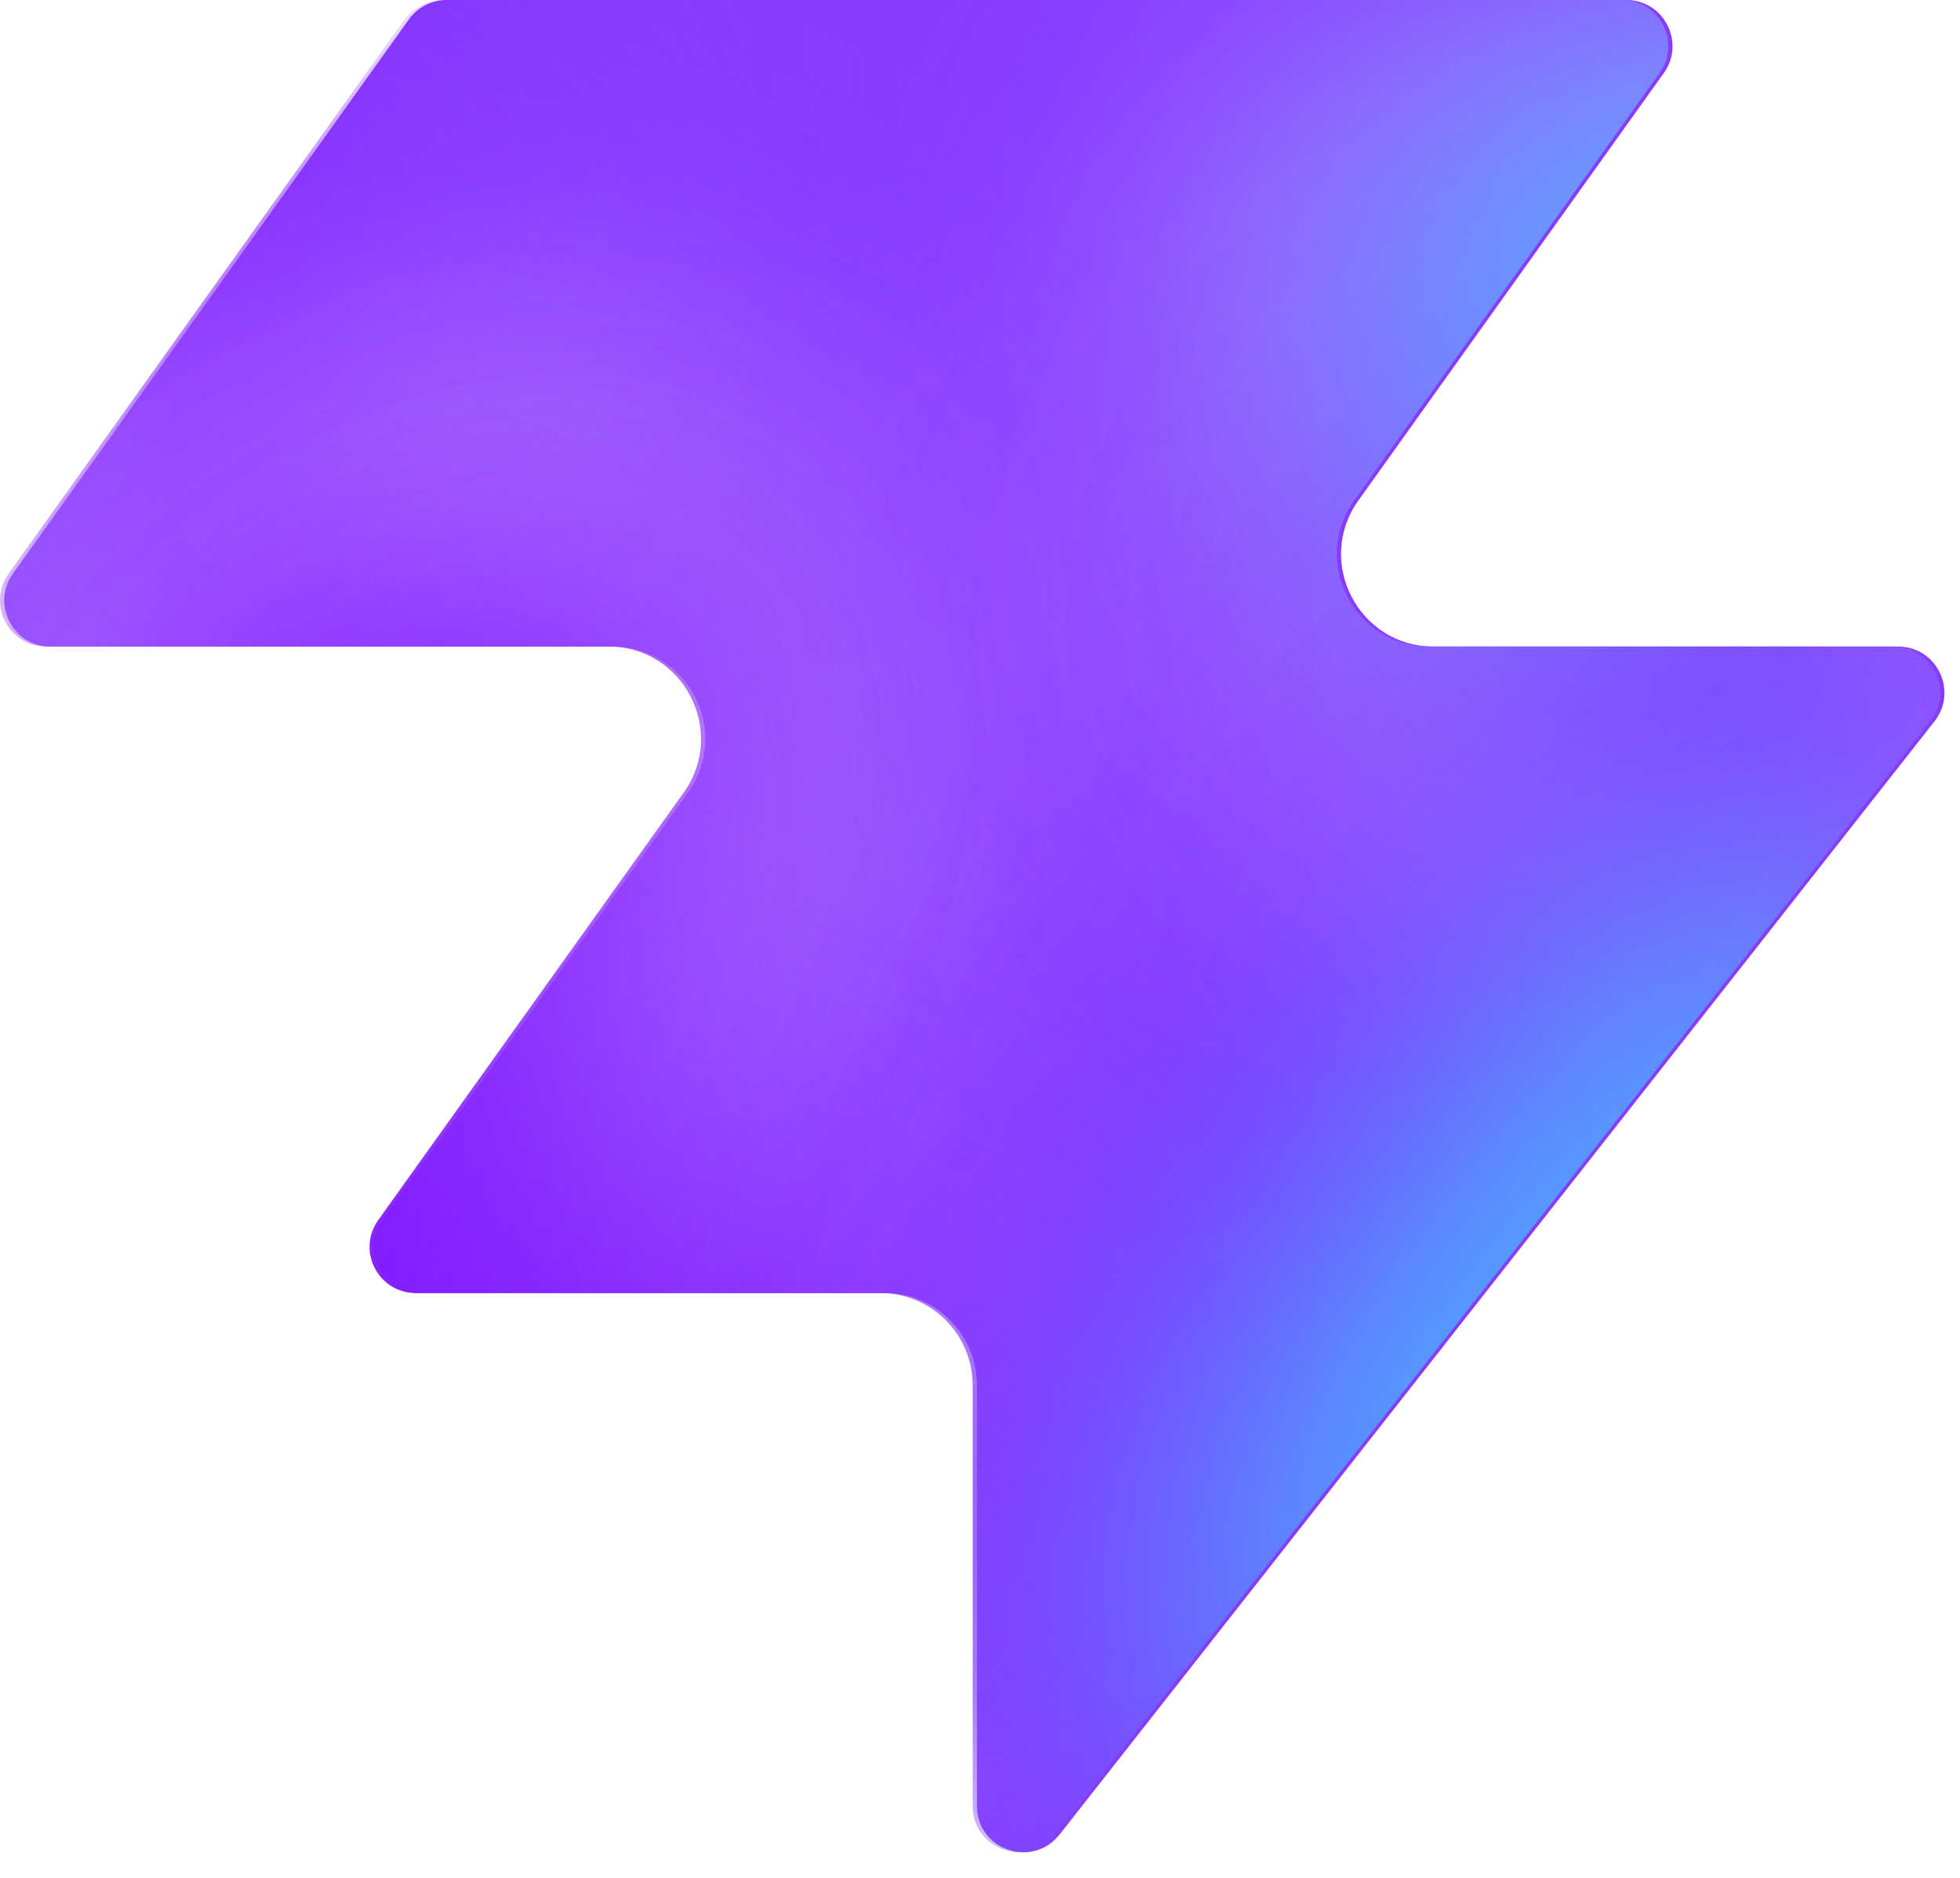
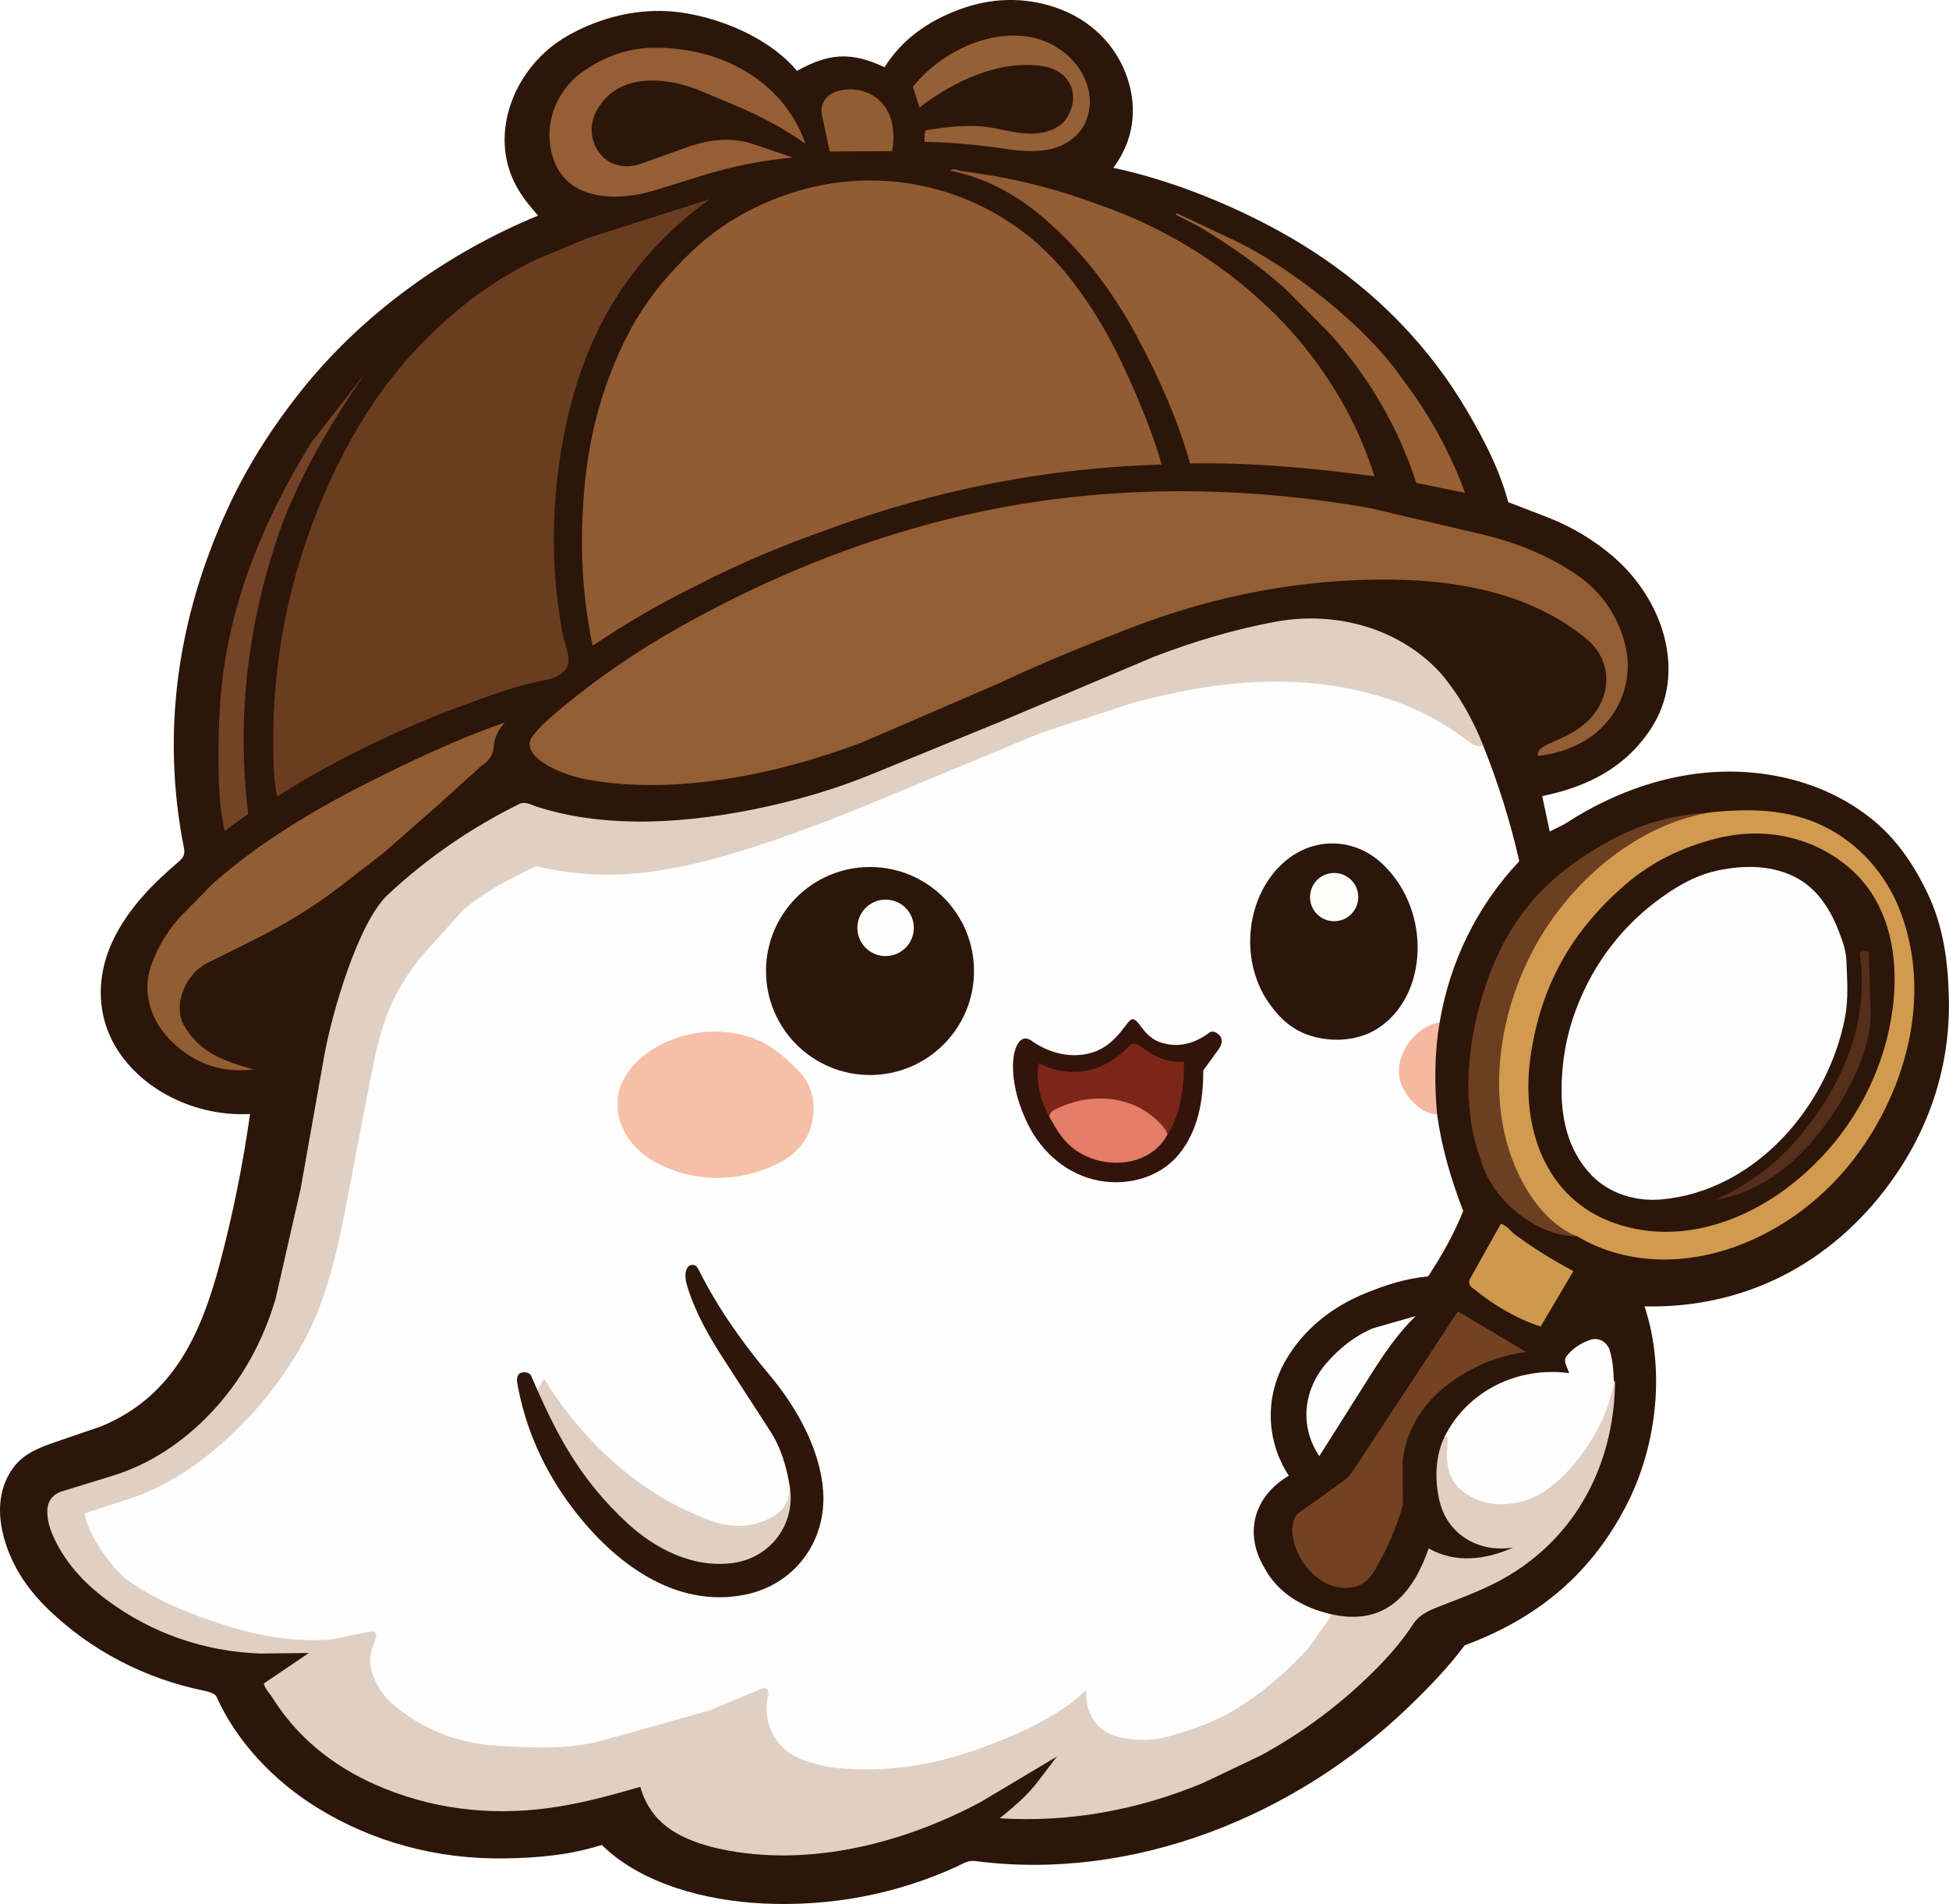
- <svg xmlns="http://www.w3.org/2000/svg" width="48" height="46" fill="none" viewBox="0 0 48 46">
-   <path fill="#863bff" d="M25.946 44.938c-.664.845-2.021.375-2.021-.698V33.937a2.26 2.26 0 0 0-2.262-2.262H10.287c-.92 0-1.456-1.04-.92-1.788l7.48-10.471c1.07-1.497 0-3.578-1.842-3.578H1.237c-.92 0-1.456-1.04-.92-1.788L10.013.474c.214-.297.556-.474.92-.474h28.894c.92 0 1.456 1.04.92 1.788l-7.48 10.471c-1.07 1.498 0 3.579 1.842 3.579h11.377c.943 0 1.473 1.088.89 1.83L25.947 44.94z" style="fill:#863bff;fill:color(display-p3 .525 .23 1);fill-opacity:1" />
-   <mask id="a" width="48" height="46" x="0" y="0" maskUnits="userSpaceOnUse" style="mask-type:alpha">
-     <path fill="#000" d="M25.842 44.938c-.664.844-2.021.375-2.021-.698V33.937a2.26 2.26 0 0 0-2.262-2.262H10.183c-.92 0-1.456-1.04-.92-1.788l7.48-10.471c1.07-1.498 0-3.579-1.842-3.579H1.133c-.92 0-1.456-1.04-.92-1.787L9.91.473c.214-.297.556-.474.92-.474h28.894c.92 0 1.456 1.04.92 1.788l-7.48 10.471c-1.07 1.498 0 3.578 1.842 3.578h11.377c.943 0 1.473 1.088.89 1.832L25.843 44.94z" style="fill:#000;fill-opacity:1" />
-   </mask>
-   <g mask="url(#a)">
-     <g filter="url(#b)">
-       <ellipse cx="5.508" cy="14.704" fill="#ede6ff" rx="5.508" ry="14.704" style="fill:#ede6ff;fill:color(display-p3 .927 .903 1);fill-opacity:1" transform="matrix(.00324 1 1 -.00324 -4.47 31.516)" />
-     </g>
-     <g filter="url(#c)">
-       <ellipse cx="10.399" cy="29.851" fill="#ede6ff" rx="10.399" ry="29.851" style="fill:#ede6ff;fill:color(display-p3 .927 .903 1);fill-opacity:1" transform="matrix(.00324 1 1 -.00324 -39.328 7.883)" />
-     </g>
-     <g filter="url(#d)">
-       <ellipse cx="5.508" cy="30.487" fill="#7e14ff" rx="5.508" ry="30.487" style="fill:#7e14ff;fill:color(display-p3 .492 .077 1);fill-opacity:1" transform="rotate(89.814 -25.913 -14.639)scale(1 -1)" />
-     </g>
-     <g filter="url(#e)">
-       <ellipse cx="5.508" cy="30.599" fill="#7e14ff" rx="5.508" ry="30.599" style="fill:#7e14ff;fill:color(display-p3 .492 .077 1);fill-opacity:1" transform="rotate(89.814 -32.644 -3.334)scale(1 -1)" />
-     </g>
-     <g filter="url(#f)">
-       <ellipse cx="5.508" cy="30.599" fill="#7e14ff" rx="5.508" ry="30.599" style="fill:#7e14ff;fill:color(display-p3 .492 .077 1);fill-opacity:1" transform="matrix(.00324 1 1 -.00324 -34.34 30.47)" />
-     </g>
-     <g filter="url(#g)">
-       <ellipse cx="14.072" cy="22.078" fill="#ede6ff" rx="14.072" ry="22.078" style="fill:#ede6ff;fill:color(display-p3 .927 .903 1);fill-opacity:1" transform="rotate(93.35 24.506 48.493)scale(-1 1)" />
-     </g>
-     <g filter="url(#h)">
-       <ellipse cx="3.47" cy="21.501" fill="#7e14ff" rx="3.47" ry="21.501" style="fill:#7e14ff;fill:color(display-p3 .492 .077 1);fill-opacity:1" transform="rotate(89.009 28.708 47.59)scale(-1 1)" />
-     </g>
-     <g filter="url(#i)">
-       <ellipse cx="3.47" cy="21.501" fill="#7e14ff" rx="3.47" ry="21.501" style="fill:#7e14ff;fill:color(display-p3 .492 .077 1);fill-opacity:1" transform="rotate(89.009 28.708 47.59)scale(-1 1)" />
-     </g>
-     <g filter="url(#j)">
-       <ellipse cx=".387" cy="8.972" fill="#7e14ff" rx="4.407" ry="29.108" style="fill:#7e14ff;fill:color(display-p3 .492 .077 1);fill-opacity:1" transform="rotate(39.51 .387 8.972)" />
-     </g>
-     <g filter="url(#k)">
-       <ellipse cx="47.523" cy="-6.092" fill="#7e14ff" rx="4.407" ry="29.108" style="fill:#7e14ff;fill:color(display-p3 .492 .077 1);fill-opacity:1" transform="rotate(37.892 47.523 -6.092)" />
-     </g>
-     <g filter="url(#l)">
-       <ellipse cx="41.412" cy="6.333" fill="#47bfff" rx="5.971" ry="9.665" style="fill:#47bfff;fill:color(display-p3 .28 .748 1);fill-opacity:1" transform="rotate(37.892 41.412 6.333)" />
-     </g>
-     <g filter="url(#m)">
-       <ellipse cx="-1.879" cy="38.332" fill="#7e14ff" rx="4.407" ry="29.108" style="fill:#7e14ff;fill:color(display-p3 .492 .077 1);fill-opacity:1" transform="rotate(37.892 -1.88 38.332)" />
-     </g>
-     <g filter="url(#n)">
-       <ellipse cx="-1.879" cy="38.332" fill="#7e14ff" rx="4.407" ry="29.108" style="fill:#7e14ff;fill:color(display-p3 .492 .077 1);fill-opacity:1" transform="rotate(37.892 -1.88 38.332)" />
-     </g>
-     <g filter="url(#o)">
-       <ellipse cx="35.651" cy="29.907" fill="#7e14ff" rx="4.407" ry="29.108" style="fill:#7e14ff;fill:color(display-p3 .492 .077 1);fill-opacity:1" transform="rotate(37.892 35.651 29.907)" />
-     </g>
-     <g filter="url(#p)">
-       <ellipse cx="38.418" cy="32.4" fill="#47bfff" rx="5.971" ry="15.297" style="fill:#47bfff;fill:color(display-p3 .28 .748 1);fill-opacity:1" transform="rotate(37.892 38.418 32.4)" />
+ <svg xmlns="http://www.w3.org/2000/svg" id="_레이어_1" data-name="레이어_1" version="1.1" viewBox="0 0 858.72 838.79">
+   <defs>
+     <style>
+       .st0 {
+         fill: #2c1509;
+       }
+ 
+       .st1 {
+         fill: #2e160a;
+       }
+ 
+       .st2 {
+         fill: #956035;
+       }
+ 
+       .st3 {
+         fill: #d29a4f;
+       }
+ 
+       .st4 {
+         fill: #cf994d;
+       }
+ 
+       .st5 {
+         fill: #f6bfa8;
+       }
+ 
+       .st6 {
+         fill: #2c150a;
+       }
+ 
+       .st7 {
+         fill: #2c160a;
+       }
+ 
+       .st8 {
+         fill: #7c2619;
+       }
+ 
+       .st9 {
+         fill: #915c33;
+       }
+ 
+       .st10 {
+         fill: #552f1b;
+       }
+ 
+       .st11 {
+         fill: #fdfefd;
+       }
+ 
+       .st12 {
+         fill: #32140a;
+       }
+ 
+       .st13 {
+         fill: #935d33;
+       }
+ 
+       .st14 {
+         fill: #955e34;
+       }
+ 
+       .st15 {
+         fill: #724326;
+       }
+ 
+       .st16 {
+         fill: #fefefd;
+       }
+ 
+       .st17 {
+         fill: #f5b9a2;
+       }
+ 
+       .st18 {
+         fill: #fefdfd;
+       }
+ 
+       .st19 {
+         fill: #935e33;
+       }
+ 
+       .st20 {
+         fill: #e47c68;
+       }
+ 
+       .st21 {
+         fill: #6c3e22;
+       }
+ 
+       .st22 {
+         fill: #966034;
+       }
+ 
+       .st23 {
+         fill: #fefefe;
+       }
+ 
+       .st24 {
+         fill: #e0d0c4;
+       }
+ 
+       .st25 {
+         fill: #724223;
+       }
+ 
+       .st26 {
+         fill: #6a3d21;
+       }
+     </style>
+   </defs>
+   <g id="_생성형_오브젝트" data-name="생성형_오브젝트">
+     <g>
+       <path class="st0" d="M335.89,838.55c-24.51-1.2-53-8.36-70.76-25.77-14.04,4.45-28.02,5.71-42.84,5.93-29.47.44-57.98-7.07-82.94-22.58-18.49-11.49-35.08-28.7-43.95-48.65-.66-1.48-3.81-2.3-5.46-2.64-25.94-5.3-49.66-17.5-68.71-35.89-9.81-9.47-17.05-20.68-20.07-33.84-2.35-10.24-1.35-20.65,5.02-28.96,4.5-5.87,11.32-8.51,18.22-10.87l20.09-6.87c31.68-13.06,44.1-40.48,52.47-72.17,5.69-21.55,10-42.82,13.22-65.49-21.96,1.25-45.29-8.83-57.67-27.11-10.68-15.76-10.39-34.9-1.59-51.68,6.65-12.67,16.58-22.76,27.5-32.07,2.09-1.78,3.23-3.22,2.65-6.16-10.16-51.3-2.82-101.26,18.75-148.59,8.75-19.19,19.53-36.16,32.61-52.65,26.9-33.92,64.34-60.94,104.63-77.5-3.78-4.36-7.03-8.27-9.64-13.1-12.75-23.62-.21-53.22,22.73-66.18,12.28-6.93,26.29-10.99,40.61-10.9,20.35.14,47.08,10.35,60.39,26.42,14.13-7.87,23.93-8.51,38.58-1.61,7.84-12.54,19.56-20.5,33.04-25.47,14.04-5.18,28.34-5.62,42.52-.77,14.89,5.09,26.53,16.2,31.48,31.18,4.51,13.63,2.65,27.6-6.27,39.37,29.85,6.3,63.1,20.65,88.05,36.84,27.86,18.07,51.17,41.73,67.92,70.36,7.58,12.96,14.18,25.65,18.05,40.09l16.91,6.52c10.86,4.19,20.78,10.06,29.58,17.68,21.97,19.02,32.45,51.29,16.29,75.75-11.2,16.95-27.68,25.42-47.81,29.55l3.31,15.6,6.44-3.21c24.14-15.85,52.97-25.27,82.04-22.8,19.38,1.64,37.52,8.03,52.77,20,11.25,8.83,19.04,20.33,25.15,33.08,7.04,14.69,9.03,29.78,9.45,45.92.78,30.31-8.65,58.53-26.55,82.7-25.82,34.87-63.65,54.51-107.52,53.51,9.63,29.07,5.15,64.19-9.64,90.69-15.67,28.74-38.89,47.23-69.59,58.62-7.36,9.82-15.36,18.08-24.3,26.73-49.94,48.33-121.31,77.39-191.19,68.34-3.46-.45-5.3,1.03-8.17,2.35-26.97,12.37-56.13,17.77-85.83,16.31Z" />
+       <g>
+         <g>
+           <path class="st9" d="M306.54,258.15c-15.94,7.78-30.05,16.11-45.41,26.26-4.95-23.2-5.69-46.08-3.65-69.31,2.11-24.08,8.4-47.09,19.48-68.32,7.43-14.23,16.89-25.6,28.41-36.53,11.65-11.04,25.27-18.86,40.42-24.24,43.2-15.34,91.12-3.02,121.4,31.43,12.12,14.1,21.52,29.97,29.23,47.06,5.9,13.07,11.24,25.68,15.39,40.15-50.34,1.46-99.22,11-146.31,28.32-20.36,7.14-39.54,15.13-58.96,25.17Z" />
+           <path class="st19" d="M699.01,281.48c-23.55-19.45-54.61-25.69-85.01-26.12-39.88-.56-78.39,6.86-115.45,21.13-20,7.7-39.09,15.44-58.47,24.56l-60.04,25.93c-36.84,14.05-82.63,23.58-121.41,16.44-12.68-2.34-30.33-10.71-23.94-19.15,3.18-4.21,6.92-7.46,11-10.89,17.12-14.41,35.11-26.73,54.82-37.72,47.15-26.3,98.17-45.47,151.8-53.98,50.1-7.95,101.09-6.66,150.82,2.06l49.03,11.46c14.9,3.48,28.95,8.95,41.5,17.32,11.46,7.64,18.81,17.83,22.3,31.18,4.5,17.23-3.64,35.28-19.56,43.66-5.86,3.08-12.09,4.96-18.83,5.65-.93-6.18,13.36-5.72,23.39-16.85,9.63-10.69,9.01-25.62-1.95-34.66Z" />
+           <path class="st26" d="M205.7,310.12c-28.86,10.56-57.76,24.31-83.64,40.81-1.46-7.47-1.54-13.7-1.65-20.89-.59-38.65,6.97-76.22,22.17-111.71,9.92-23.16,22.5-44.56,39.55-63.09,15.51-16.86,33.18-30.85,53.8-40.75l22.62-9.49,54.18-17.26c-37.96,27.51-57.54,63.57-65.29,109.61-4.62,27.49-4.69,54.87.55,82.33.76,4.01,2.68,7.83,2.49,11.86-.21,4.29-5.41,7.17-9.29,7.87-12.48,2.23-23.4,6.29-35.49,10.71Z" />
+           <path class="st13" d="M605.62,209.83c-27.53-3.63-53.77-6.16-81.26-5.65-5.55-19.52-13.61-37.5-23.12-55.38-11.32-21.28-25.73-40.09-44.42-55.27-11.47-9.18-23.98-15.43-38.1-18.33,1.68-1.36,3.14-.05,4.64.14,20.44,2.57,39.85,7.06,59.17,14.27,33.26,11.27,62.78,30.32,86.35,56.28,16.39,18.6,28.99,39.43,36.73,63.94Z" />
+           <path class="st13" d="M91.02,424.43c-8.6,4.28-15.25,17.58-9.96,27.31,7.03,12.2,17.93,15.86,30.78,19.4-15.23,1.97-28.53-3.57-38.39-14.66-7.54-8.49-10.71-20.25-6.9-31.05,3.06-8.67,7.83-16.43,14.18-22.89l13.41-13.62c20.25-17.69,42.93-31.45,66.97-43.61,20.15-10.2,39.82-19.49,61.4-27.08-2.86,3.06-4.36,6.16-4.94,10.13-.14,3.94-2.08,7.01-5.46,9.01l-19.12,17.31-24,21.08-18.93,14.62c-12.27,9.48-25.21,17.22-39.12,24.13l-19.93,9.91Z" />
+           <path class="st14" d="M282.21,72.2l20.65-7.38c9.36-3.35,19.45-4.58,28.93-1.37l17.51,5.93c-14.21,1.38-27.12,3.99-40.31,8.1l-20.07,6.25c-16.84,5.24-38.22,4.73-44.77-12.84-5.47-14.66.29-31,13.32-39.83,8.83-5.98,18.77-9.79,29.67-10.01,29.09-.59,57.66,13.52,67.78,42.34-9.48-6.83-19.84-12.24-30.89-16.9l-14.4-6.08c-16.57-6.99-37.24-8.39-46.54,7.95-3.68,6.47-3.18,14.46,1.89,20.05,4.23,4.67,11.01,6.01,17.22,3.79Z" />
+           <path class="st22" d="M645.52,217.13l-21.53-4.41c-7.87-24.29-20.52-46.08-37.64-65.29l-19.61-19.77c-11.97-10.8-25.01-19.77-38.83-28.04l-9.96-5.04c.25-.17.39-.35.48-.66l24.68,11.61c24.95,11.73,58.97,38.23,74.73,61.38,11.56,15.21,20.73,31.47,27.68,50.23Z" />
+           <path class="st2" d="M438.76,56.58c6.8,1.37,12.88,2.94,19.42,2,5.23-.75,9.62-2.97,12.01-6.87,2.68-4.38,3.57-9.87,1.35-14.4-2.4-4.91-7.07-7.43-12.27-8.2-18.93-2.79-38.97,6.51-54.11,18.22l-2.97-9.1c16.14-20.09,48.16-31.31,67.84-14.13,8.29,7.24,12.64,18.26,8.65,28.75-2.93,7.7-10.72,12.42-18.61,13.35-5.39.63-10.33.37-15.67-.42-12.44-1.83-24.52-3.14-36.99-3.27-.21-2.09-.11-3.28.3-5.1,10.17-1.61,20.46-2.96,31.05-.84Z" />
+           <path class="st15" d="M98.98,365.98c-2.08-9.11-2.57-18.25-2.68-27.87-.19-16.5.33-32.37,3.11-48.68,5.78-33.93,19.83-65.47,37.84-94.61l23.4-30.02c-15.05,21.8-28.07,43.81-37.26,68.58-14.17,41.29-19.26,82.13-14.02,125.24l-10.39,7.36Z" />
+           <path class="st13" d="M393.09,66.57l-27.51.18-3.45-16.15c-.95-4.45,1.54-8.53,6.03-10.14,7.71-2.77,17.18-.26,21.93,6.84,3.68,5.5,4.19,12.56,3,19.28Z" />
+         </g>
+         <g>
+           <g>
+             <path class="st23" d="M653.57,328.67c6.52,16.36,11.85,33.14,15.81,50.74-18.79,19.92-30.6,44.49-35.08,70.96l-.78,1.57c-19.38,6.07-21.58,31.64-1.06,37.54l.73,1.51c1.97,14.46,6.04,28.29,11.49,42.5-4.09,10.25-9.35,19.51-15.46,28.83-9.87.9-18.5,3.71-27.52,7.37-14.71,5.97-27.21,15.76-35.2,29.54-9.35,16.13-8.69,35.53,1.34,50.89-15.52,9.15-19.8,25.44-10.76,40.55,5.95,11.19,16.89,17.42,28.59,20.27,1.78.38,2.29,1.18,1.52,2.38-16.31,25.95-45.88,49.12-77.12,54.16-15.78,2.54-31.08-2.5-33.33-19.34-30.47,23.07-71.53,35.96-109.89,32.02-8.38-.86-18.75-4.37-24.38-10.8-6.39-7.28-6.6-15.29-5.71-24.2l-23.9,9.82-50.86,14.1c-29.63,4.88-73.41,3.74-93.96-21.46-7.06-8.65-7.91-17.51-3.71-27.31l-1.41-.02c-35.78,10.01-75.82-2.98-106.95-22.52-5.64-3.54-21.43-24.4-20.01-30.59.24-1.03.5-1.66,1.54-2.11,58.92-13.8,102.56-65.35,111.81-125.6l14.81-75.8c3.17-18.86,11.95-32.03,23.42-46.64,5.98-7.61,16.25-18.5,24.2-23.75,5.26-3.47,18.95-12.04,24.4-13.09,43.25,10.71,86.04-4.18,126.49-19.41,32.19-12.99,63.91-26.04,95.15-39.15,60.74-22.25,134.79-39.39,191.63,4.95,1.83.36,3.21,1.05,4.15,2.08Z" />
+             <path class="st5" d="M343.91,511.99c-17.39,9.24-38.53,9.29-55.54-.22-9.43-5.27-16.17-14.32-16.37-25.1-.4-21.49,31.69-39.15,59.18-29.54,8.16,2.85,14.66,8.42,20.53,14.43,5.92,6.06,7.81,13.98,6.19,22.45-1.4,7.34-6.09,13.78-13.99,17.97Z" />
+             <path class="st1" d="M236.79,612.41l2.66,2.39c13.75,31.53,44.03,76.84,83.3,72.33,16.32-1.87,25.31-16.96,25.21-32.32-1.41-8.66-3.83-16.97-8.7-24.5l-19.99-30.86c-6.84-10.56-12.85-20.99-16.53-32.98-1.55-5.04-.59-9.09,2.25-9.24,1.31-.07,2.08.66,2.78,2.06,8.46,16.85,19.15,32.04,31.29,46.46s22.37,33.07,23.62,51.16c1.53,22.19-12.64,41.24-34.44,45.63-30.91,6.22-57.9-14.21-76.07-38.26-12.39-16.41-20.76-34.81-24.32-55.25-.3-1.74.18-3.69,1.55-4.21s3.86-.4,4.59,1.25l2.8,6.35Z" />
+             <path class="st24" d="M347.97,654.8c2.68,16.44-8.3,31.48-25.01,33.77-17.28,2.37-34.1-5.97-46.76-17.74-18.85-17.53-29.18-35.26-39.4-58.42l2.9-5.03c17.48,28.22,43.03,51.82,74.24,62.77,9.54,3.35,19.6,2.64,27.89-2.84,4.41-2.92,6.19-7.82,6.15-12.51Z" />
+             <g>
+               <path class="st6" d="M577.7,456.38c-8.44-2.52-14.35-8.22-18.92-14.93-13.07-19.17-9.57-47.26,7.08-61.74,12.99-11.3,31.11-10.74,43.47,1.1,21.45,20.54,19.91,57.73-2.09,72.13-8.47,5.54-19.7,6.39-29.54,3.45Z" />
+               <circle class="st16" cx="587.82" cy="395.21" r="10.63" />
+             </g>
+             <g>
+               <path class="st12" d="M484.62,520.22c-14.2-2.48-25.47-12.43-31.57-24.64-11.5-23.04-6.38-42.65,1.37-37.13s17.53,8.06,26.74,5.27c11.04-3.34,15.2-14.28,17.59-14.67,3.08-.5,4.6,7.36,12.37,10.09s15.4.59,21.66-4.2c1.82-1.39,4.39.62,5.08,1.92.99,1.87.18,3.86-1.13,5.66l-6.59,9.08c.1,12.98-2.21,26.54-10.77,36.98-8.07,9.84-21.78,13.91-34.75,11.64Z" />
+               <path class="st8" d="M514.33,499.93c-.62.1-1.23,0-1.63-.52-9.19-11.84-21.61-16.29-36.51-13.1-5.27,1.12-9.54,3.26-13.95,5.51-3.89-7.21-5.99-14.96-4.6-23.45,14.3,7.29,28.85,4,39.68-7.39,1.62-1.91,3.61-1.27,5.35.1,5.49,4.3,11.6,7.15,19,6.68.14,10.9-1.68,23.91-7.35,32.17Z" />
+               <path class="st20" d="M514.33,499.93c-7.79,14.5-28.72,15.74-41.28,6.11-4.96-3.8-7.91-8.87-10.8-14.22.27-1.04.81-2.09,2.07-2.75,15.87-8.33,35.92-6.85,47.83,6.92,1.14,1.32,1.98,2.54,2.19,3.94Z" />
+             </g>
+             <g>
+               <circle class="st7" cx="383.32" cy="427.77" r="45.82" />
+               <circle class="st18" cx="390.19" cy="408.76" r="12.44" />
+             </g>
+           </g>
+           <path class="st24" d="M653.57,328.67c-2.19.42-4.14-.13-5.99-1.57-10.96-8.48-22.74-14.86-36.05-19.22-37.27-12.22-75.07-8.32-112.52,1.82l-40.71,13.3-61.13,25.4c-21.8,9.06-42.94,17.73-65.42,24.85-32.48,10.29-61.44,16.5-95.45,8.34-11.49,5.48-22.54,11.05-32.06,19.21l-13.89,15.3c-16.52,18.2-21.87,32.05-26.58,56.44l-11.44,59.26c-2.97,15.36-6.22,30.28-11.92,45-13.4,34.6-48.2,72.09-83.09,83.39l-19.99,6.48c1,9.22,12.53,25.1,19.47,29.91,13.35,9.25,28.07,14.93,43.54,19.77,14.92,4.67,29.85,7.07,45.48,5.94l16.87-3.43c1.08-.22,2.37-.04,2.77.52,1.8,2.58-5.52,8.95-.64,19.91,1.96,4.4,4.47,8.26,8.23,11.48,13.05,11.18,29.02,17.36,46.37,18.34,15.78.89,31.23,1.76,46.43-2.49l46.53-13.01,23.09-9.63c.98-.41,2.18-.34,2.56.16.31.41.63,1.78.5,2.34-3.13,13.08,3.77,25.2,16.34,29.21,4.66,1.49,9.13,2.78,14.18,3.25,20.64,1.92,40.94-1.02,60.49-7.94,16.71-5.91,36.38-14.09,49.08-26.58-.65,10.64,4.64,18.38,14.21,20.78,7.24,1.81,14.97,1.78,22.38-.32,9.97-2.83,19.61-6.18,28.57-11.52,12.28-7.32,22.83-16.65,32.49-27.04l9.16-12.82c.7-.99.97-1.81.27-2.56,22.97,5.6,36.12-6.73,43.75-28.8,11.85,6.66,24.99,5.08,37.2-.37-14.94,2.4-28.75-5.56-32.36-20.35-2.27-9.3-1.96-20.1,2.21-28.46,1.09-1.59,2.05-1.64,2.84.16-1.99,14.13,2.11,25.47,18.14,27.81,26.4,3.86,47.97-29.19,52.09-51.92l1.48-.88c.76.71.53,1.69.49,2.99-1.07,34.53-17.06,65.09-46.59,82.86-9.88,5.94-20.11,9.55-30.74,13.71-4.33,1.69-8.78,3.58-11.38,7.54-5.25,7.99-11.14,14.71-17.95,21.44-14.78,14.62-31,26.63-49.23,36.62l-25.76,12.26c-28.23,11.71-58.23,17.4-89.4,15.5,6.21-5.08,12.03-9.94,16.77-16.17l8.4-11.03-33.64,20.05c-35.55,19.01-79.1,29.64-118.7,19.71-15.18-4.18-26.63-10.67-31.22-26.43-13.87,4.04-26.84,7.55-40.87,9.41-26.12,3.46-51.92.22-75.89-10.39-18.82-8.33-34.49-20.96-45.38-38.38-1.33-2.12-3.22-3.71-3.72-6.18l19.87-13.42-21.51.24c-24.61-.88-47.8-8.95-67.45-23.55-10.33-7.67-18.69-16.75-23.89-28.56-1.47-3.35-2.42-6.88-2.42-10.53,0-4.43,2.4-7.56,6.46-8.81l22.32-6.87c16.68-5.14,31.36-15.06,43.42-27.81,13.53-14.3,22.83-31.36,28.4-50.21l11.06-48.64,10.32-58.12c3.45-19.4,15.08-59.03,27.99-71.13,17.31-16.22,36.8-29.6,58.11-40.09,2.42-1.19,5.44.55,7.54,1.23,14.2,4.54,28.43,6.36,43.41,6.56,32.9.46,73.29-8.21,103.64-20.61l57.92-23.67,66.97-28.32c17.7-6.76,35.16-12.02,53.74-15.45,26.39-4.87,54.76,2.86,72.84,22.95,8.17,9.66,14.08,20.44,18.63,31.85Z" />
+           <g>
+             <path class="st23" d="M711.01,608.14c.03,2.34-.75,4.43-1.34,6.84-4.05,16.53-20.19,40.02-36.6,45.73-10.25,3.56-21.97,2.58-30.07-5.05-8.8-8.29-4.07-21.89-5.3-22.65-.24-.15-.68-.1-1.24-.04,10.02-20.12,32.12-31.09,54.89-28.05-.73-2.62-2.75-5.18-1.28-7.23,2.55-3.55,6.62-6.11,10.69-7.45,3.92-1.3,7.54,1.25,8.57,4.92,1.24,4.43,1.63,8.74,1.68,12.99Z" />
+             <path class="st25" d="M596.72,699.09c-13.95,3.15-26.39-11.06-27.3-23.87-.22-3.07.39-7.01,2.94-8.83l19.58-13.98c3.36-2.4,5-5.92,7.46-9.43l42.92-65.27,30.1,17.91c-14.6,2.05-27.55,7.95-38.25,17.42-9.15,8.27-14.92,18.75-16.2,31.05l.16,18.81c-2.9,10.29-7.02,19.68-12.36,28.79-2.01,3.43-4.69,6.41-9.06,7.4Z" />
+             <path class="st21" d="M754.95,357.73c-34.82,8.61-63.96,32.53-79.91,64.87-16.03,32.5-19.43,75.18,1.89,105.21,4.99,7.02,11.47,11.98,18.02,16.86-17.95-.02-36.2-15.4-41.7-31.09-2.36-6.74-4.37-13.47-5.32-20.68-2.32-17.74-.37-34.96,4.58-52.15,9.6-33.33,26.63-54.06,56.94-70.49,12.61-6.83,25.52-10.67,39.78-12l5.71-.53Z" />
+             <path class="st4" d="M678.77,584.42c-11.18-3.77-20.93-9.62-29.81-16.91-1.46-.83-2.14-2.61-1.25-4.19l13.6-24.25c2.38.9,3.73,2.54,5.36,4.17,8.4,6.29,17.05,11.7,26.57,16.73l-14.46,24.45Z" />
+             <path class="st11" d="M603.59,606.21l-22.3,35.27c-9.01-13.28-6.87-29.48,3.16-40.98,5.74-6.58,12.22-11.81,20.38-15.3l18.87-5.41c-8.21,8.12-13.99,16.75-20.11,26.42Z" />
+             <path class="st17" d="M634.3,450.37c-2.26,13.4-2.36,27.09-1.11,40.62-7.14-.16-15.36-8.67-16.62-16.36-1.77-10.83,7.45-22.54,17.73-24.26Z" />
+             <g>
+               <path class="st3" d="M694.96,544.67c-13.94-5.4-23.6-20.37-28.73-34.09-12.06-32.25-4.04-71.74,14.06-100.3,16.37-25.83,43.85-48.06,74.66-52.55,16.43-1.54,33.04-1.28,48.29,6.12,15.72,7.63,27.8,21.18,34.1,37.82,10.53,27.78,6.73,58.68-6.01,85.25-12.84,26.78-33.61,48.19-60.9,59.98-24.59,10.62-52.59,11.37-75.49-2.23Z" />
+               <g>
+                 <path class="st0" d="M786.31,524.12c-21.86,15.99-49.3,23.8-75.15,14.66-30.4-10.75-41.09-42.08-36.9-72.62,4.29-31.31,17.99-55.78,41.65-76.27,11.85-10.26,25-16.55,40.09-20.44,20.65-5.32,42.25-1.2,58.62,12.71,22.01,18.7,23.62,50.92,16.02,78.1-7.15,25.58-22.91,48.18-44.33,63.85Z" />
+                 <path class="st23" d="M812.89,448.3c-7.59,39.25-39.57,76.4-80.87,80.1-11.38,1.02-23.04-2.56-30.95-10.81-10.45-10.92-13.52-25.73-13.01-40.32.47-13.45,2.99-24.99,8.21-37.23,8.27-19.42,21.7-35.51,39.45-47.19,6.7-4.41,13.28-7.72,21.32-9.41,11.73-2.46,24.49-2.39,35.22,3.68,9.24,5.22,14.84,14.74,18.39,24.38,1.47,3.99,2.71,7.54,2.87,11.84.32,8.34.98,16.61-.63,24.97Z" />
+                 <path class="st10" d="M791.87,509.72c-10.29,9.77-22.72,16.96-36.31,18.88,15.47-6.97,27.14-15.83,37.5-28.21,18.79-22.47,30.77-50.32,26.33-80.1-.22-1.49,4.03-1.79,4.07-.42l.73,26.06c.58,20.66-16.65,48.9-32.33,63.78Z" />
+               </g>
+             </g>
+           </g>
+         </g>
+       </g>
    </g>
  </g>
-   <defs>
-     <filter id="b" width="60.045" height="41.654" x="-19.77" y="16.149" color-interpolation-filters="sRGB" filterUnits="userSpaceOnUse">
-       <feFlood flood-opacity="0" result="BackgroundImageFix" />
-       <feBlend in="SourceGraphic" in2="BackgroundImageFix" result="shape" />
-       <feGaussianBlur result="effect1_foregroundBlur_2002_17158" stdDeviation="7.659" />
-     </filter>
-     <filter id="c" width="90.34" height="51.437" x="-54.613" y="-7.533" color-interpolation-filters="sRGB" filterUnits="userSpaceOnUse">
-       <feFlood flood-opacity="0" result="BackgroundImageFix" />
-       <feBlend in="SourceGraphic" in2="BackgroundImageFix" result="shape" />
-       <feGaussianBlur result="effect1_foregroundBlur_2002_17158" stdDeviation="7.659" />
-     </filter>
-     <filter id="d" width="79.355" height="29.4" x="-49.64" y="2.03" color-interpolation-filters="sRGB" filterUnits="userSpaceOnUse">
-       <feFlood flood-opacity="0" result="BackgroundImageFix" />
-       <feBlend in="SourceGraphic" in2="BackgroundImageFix" result="shape" />
-       <feGaussianBlur result="effect1_foregroundBlur_2002_17158" stdDeviation="4.596" />
-     </filter>
-     <filter id="e" width="79.579" height="29.4" x="-45.045" y="20.029" color-interpolation-filters="sRGB" filterUnits="userSpaceOnUse">
-       <feFlood flood-opacity="0" result="BackgroundImageFix" />
-       <feBlend in="SourceGraphic" in2="BackgroundImageFix" result="shape" />
-       <feGaussianBlur result="effect1_foregroundBlur_2002_17158" stdDeviation="4.596" />
-     </filter>
-     <filter id="f" width="79.579" height="29.4" x="-43.513" y="21.178" color-interpolation-filters="sRGB" filterUnits="userSpaceOnUse">
-       <feFlood flood-opacity="0" result="BackgroundImageFix" />
-       <feBlend in="SourceGraphic" in2="BackgroundImageFix" result="shape" />
-       <feGaussianBlur result="effect1_foregroundBlur_2002_17158" stdDeviation="4.596" />
-     </filter>
-     <filter id="g" width="74.749" height="58.852" x="15.756" y="-17.901" color-interpolation-filters="sRGB" filterUnits="userSpaceOnUse">
-       <feFlood flood-opacity="0" result="BackgroundImageFix" />
-       <feBlend in="SourceGraphic" in2="BackgroundImageFix" result="shape" />
-       <feGaussianBlur result="effect1_foregroundBlur_2002_17158" stdDeviation="7.659" />
-     </filter>
-     <filter id="h" width="61.377" height="25.362" x="23.548" y="2.284" color-interpolation-filters="sRGB" filterUnits="userSpaceOnUse">
-       <feFlood flood-opacity="0" result="BackgroundImageFix" />
-       <feBlend in="SourceGraphic" in2="BackgroundImageFix" result="shape" />
-       <feGaussianBlur result="effect1_foregroundBlur_2002_17158" stdDeviation="4.596" />
-     </filter>
-     <filter id="i" width="61.377" height="25.362" x="23.548" y="2.284" color-interpolation-filters="sRGB" filterUnits="userSpaceOnUse">
-       <feFlood flood-opacity="0" result="BackgroundImageFix" />
-       <feBlend in="SourceGraphic" in2="BackgroundImageFix" result="shape" />
-       <feGaussianBlur result="effect1_foregroundBlur_2002_17158" stdDeviation="4.596" />
-     </filter>
-     <filter id="j" width="56.045" height="63.649" x="-27.636" y="-22.853" color-interpolation-filters="sRGB" filterUnits="userSpaceOnUse">
-       <feFlood flood-opacity="0" result="BackgroundImageFix" />
-       <feBlend in="SourceGraphic" in2="BackgroundImageFix" result="shape" />
-       <feGaussianBlur result="effect1_foregroundBlur_2002_17158" stdDeviation="4.596" />
-     </filter>
-     <filter id="k" width="54.814" height="64.646" x="20.116" y="-38.415" color-interpolation-filters="sRGB" filterUnits="userSpaceOnUse">
-       <feFlood flood-opacity="0" result="BackgroundImageFix" />
-       <feBlend in="SourceGraphic" in2="BackgroundImageFix" result="shape" />
-       <feGaussianBlur result="effect1_foregroundBlur_2002_17158" stdDeviation="4.596" />
-     </filter>
-     <filter id="l" width="33.541" height="35.313" x="24.641" y="-11.323" color-interpolation-filters="sRGB" filterUnits="userSpaceOnUse">
-       <feFlood flood-opacity="0" result="BackgroundImageFix" />
-       <feBlend in="SourceGraphic" in2="BackgroundImageFix" result="shape" />
-       <feGaussianBlur result="effect1_foregroundBlur_2002_17158" stdDeviation="4.596" />
-     </filter>
-     <filter id="m" width="54.814" height="64.646" x="-29.286" y="6.009" color-interpolation-filters="sRGB" filterUnits="userSpaceOnUse">
-       <feFlood flood-opacity="0" result="BackgroundImageFix" />
-       <feBlend in="SourceGraphic" in2="BackgroundImageFix" result="shape" />
-       <feGaussianBlur result="effect1_foregroundBlur_2002_17158" stdDeviation="4.596" />
-     </filter>
-     <filter id="n" width="54.814" height="64.646" x="-29.286" y="6.009" color-interpolation-filters="sRGB" filterUnits="userSpaceOnUse">
-       <feFlood flood-opacity="0" result="BackgroundImageFix" />
-       <feBlend in="SourceGraphic" in2="BackgroundImageFix" result="shape" />
-       <feGaussianBlur result="effect1_foregroundBlur_2002_17158" stdDeviation="4.596" />
-     </filter>
-     <filter id="o" width="54.814" height="64.646" x="8.244" y="-2.416" color-interpolation-filters="sRGB" filterUnits="userSpaceOnUse">
-       <feFlood flood-opacity="0" result="BackgroundImageFix" />
-       <feBlend in="SourceGraphic" in2="BackgroundImageFix" result="shape" />
-       <feGaussianBlur result="effect1_foregroundBlur_2002_17158" stdDeviation="4.596" />
-     </filter>
-     <filter id="p" width="39.409" height="43.623" x="18.713" y="10.588" color-interpolation-filters="sRGB" filterUnits="userSpaceOnUse">
-       <feFlood flood-opacity="0" result="BackgroundImageFix" />
-       <feBlend in="SourceGraphic" in2="BackgroundImageFix" result="shape" />
-       <feGaussianBlur result="effect1_foregroundBlur_2002_17158" stdDeviation="4.596" />
-     </filter>
-   </defs>
</svg>
